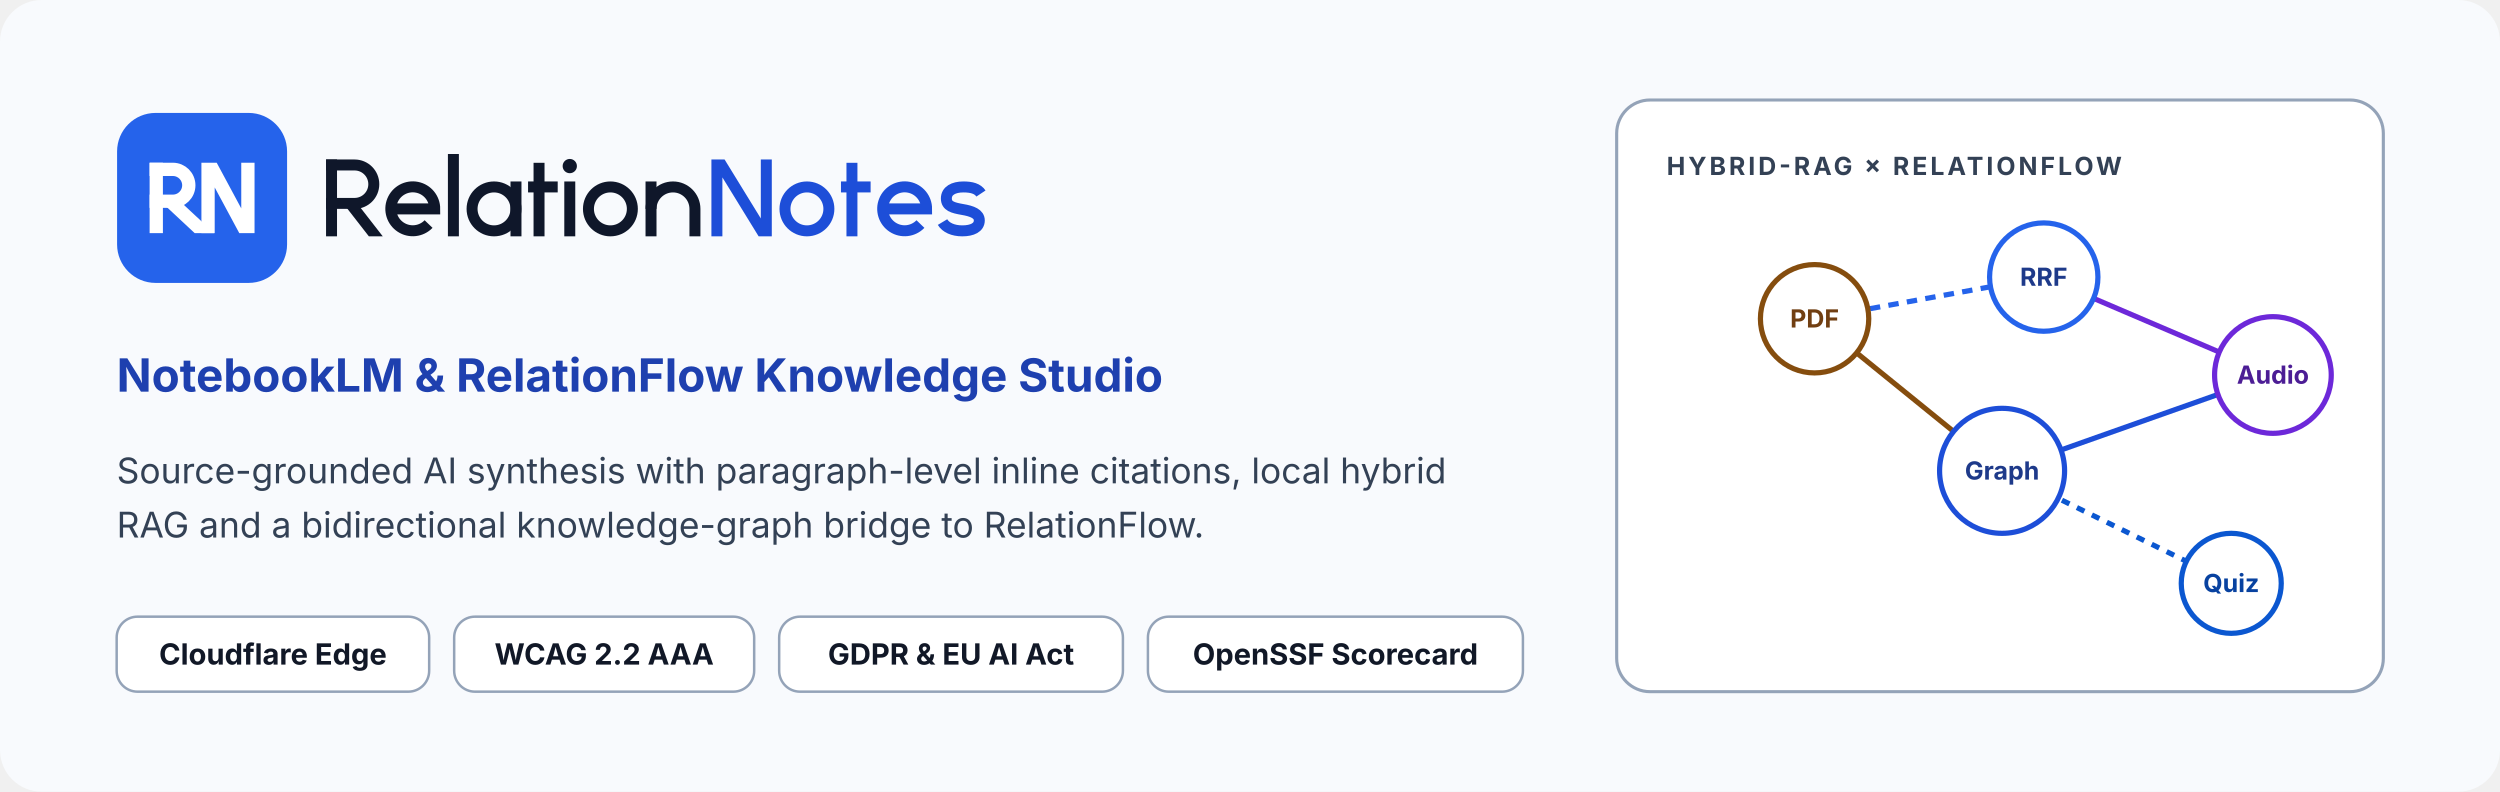
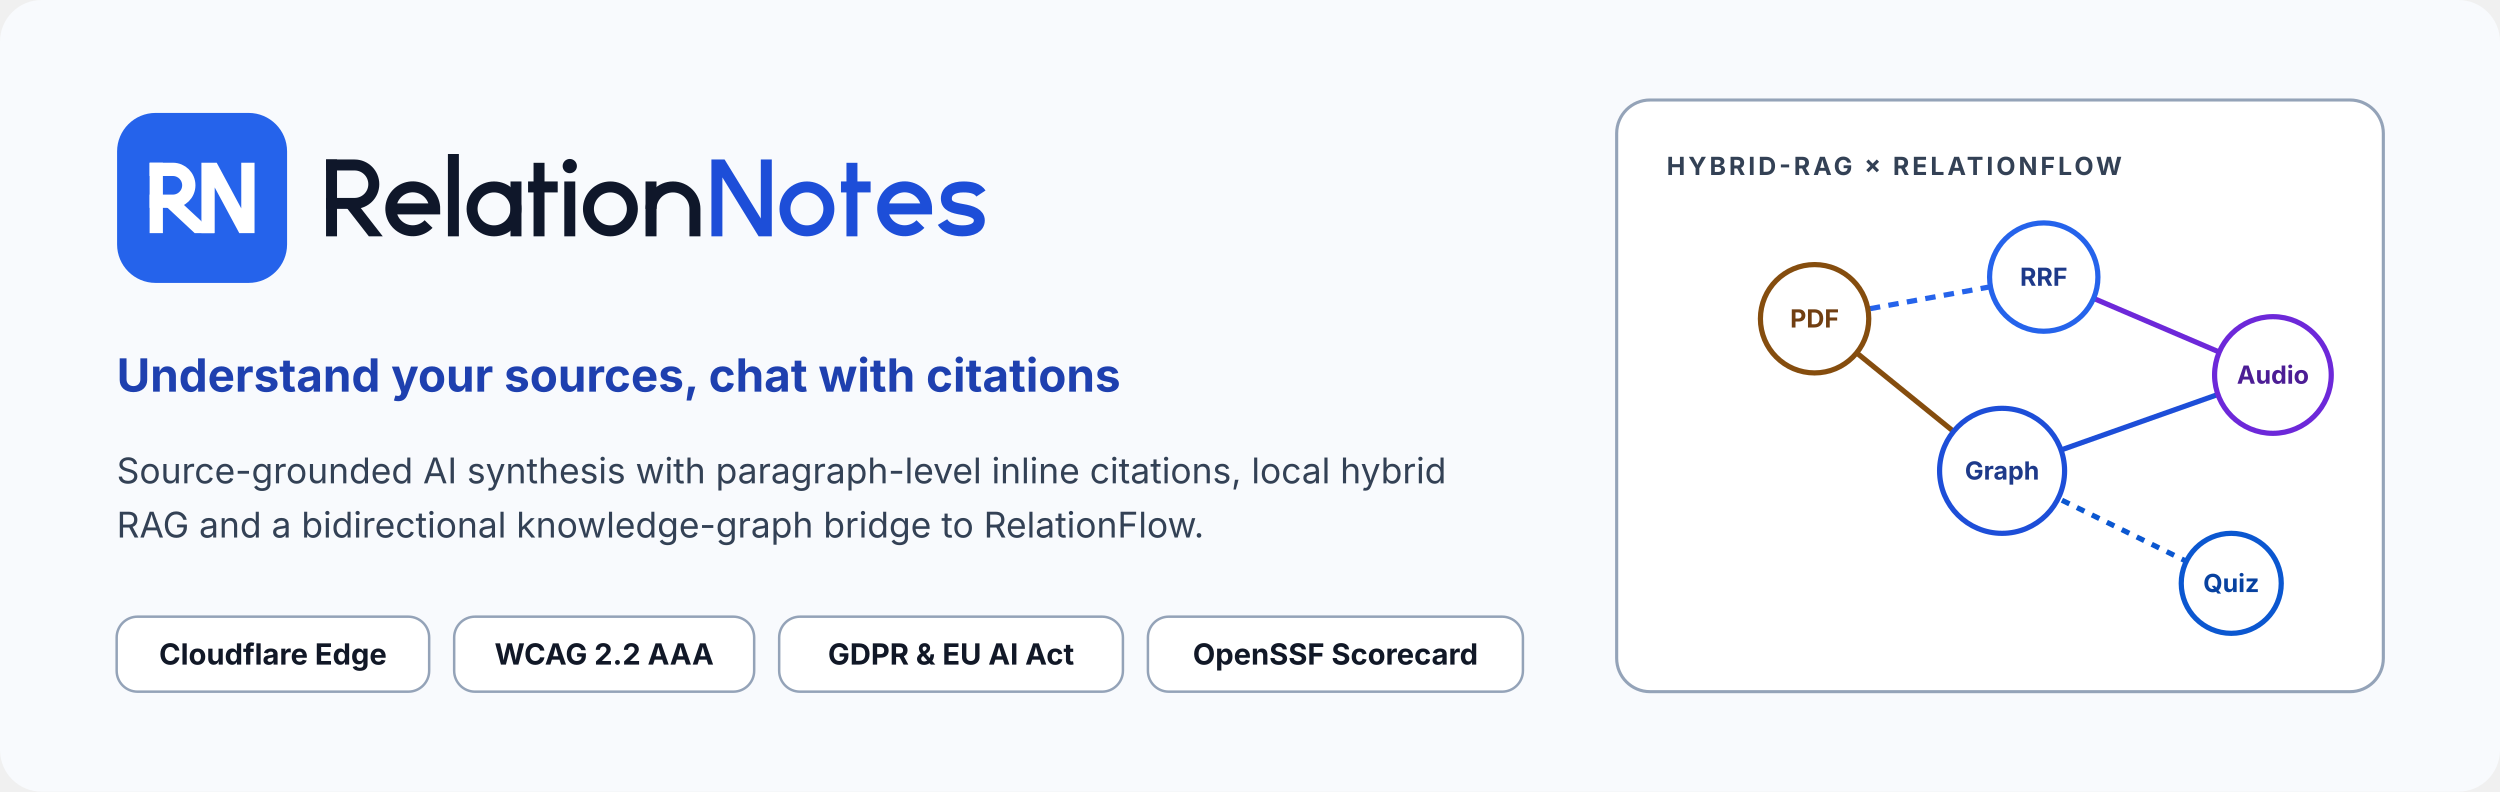
<svg xmlns="http://www.w3.org/2000/svg" lang="en" viewBox="0 0 1200 380" width="1200" height="380" role="img" aria-labelledby="hero-title hero-desc">
  <style>.bg{fill:#F8FAFD}.card{fill:#FFFFFF;stroke:#94A3B8;stroke-width:1.5}.t1{fill:#111827}.t2{fill:#334155}.ta{fill:#1E40AF}.chip{fill:#FFFFFF;stroke:#94A3B8;stroke-width:1.2}.lkbs{stroke:#0F172A}.lkbf{fill:#0F172A}.lkas{stroke:#1D4ED8}.lkaf{fill:#1D4ED8}.n0{fill:#FFFFFF;stroke:#0B57D0;stroke-width:2.5}.nt0{fill:#0842A0}.s0{stroke:#0B57D0;stroke-width:2.5}.n1{fill:#FFFFFF;stroke:#6D28D9;stroke-width:2.5}.nt1{fill:#4C1D95}.s1{stroke:#6D28D9;stroke-width:2.5}.n2{fill:#FFFFFF;stroke:#854D0E;stroke-width:2.5}.nt2{fill:#713F12}.s2{stroke:#854D0E;stroke-width:2.5}.n3{fill:#FFFFFF;stroke:#2563EB;stroke-width:2.5}.nt3{fill:#1E3A8A}.s3{stroke:#2563EB;stroke-width:2.5}.n4{fill:#FFFFFF;stroke:#1D4ED8;stroke-width:2.5}.nt4{fill:#1E3A8A}.s4{stroke:#1D4ED8;stroke-width:2.5}@media (prefers-color-scheme: dark){.bg{fill:#F8FAFD}.card{fill:#FFFFFF;stroke:#94A3B8;stroke-width:1.5}.t1{fill:#111827}.t2{fill:#334155}.ta{fill:#1E40AF}.chip{fill:#FFFFFF;stroke:#94A3B8;stroke-width:1.2}.lkbs{stroke:#0F172A}.lkbf{fill:#0F172A}.lkas{stroke:#1D4ED8}.lkaf{fill:#1D4ED8}.n0{fill:#FFFFFF;stroke:#0B57D0;stroke-width:2.5}.nt0{fill:#0842A0}.s0{stroke:#0B57D0;stroke-width:2.5}.n1{fill:#FFFFFF;stroke:#6D28D9;stroke-width:2.5}.nt1{fill:#4C1D95}.s1{stroke:#6D28D9;stroke-width:2.5}.n2{fill:#FFFFFF;stroke:#854D0E;stroke-width:2.5}.nt2{fill:#713F12}.s2{stroke:#854D0E;stroke-width:2.5}.n3{fill:#FFFFFF;stroke:#2563EB;stroke-width:2.5}.nt3{fill:#1E3A8A}.s3{stroke:#2563EB;stroke-width:2.5}.n4{fill:#FFFFFF;stroke:#1D4ED8;stroke-width:2.5}.nt4{fill:#1E3A8A}.s4{stroke:#1D4ED8;stroke-width:2.5}}</style>
  <rect class="bg" width="1200" height="380" rx="20" />
  <g transform="translate(46 44) scale(0.85)">
    <g transform="translate(12 12) scale(0.1875)">
      <rect width="512" height="512" rx="116" fill="#2563EB" />
      <defs>
        <clipPath id="cband-h">
          <rect x="0" y="150" width="512" height="212" />
        </clipPath>
      </defs>
      <g clip-path="url(#cband-h)" fill="none" stroke="#FFFFFF" stroke-width="40" stroke-linejoin="miter">
        <path d="M118,400V120" />
        <path d="M98,170H168A48,48 0 0 1 168,266H98" />
        <path d="M160,266L282.3,380" />
      </g>
      <polygon fill="#FFFFFF" points="254,362 254,150 300,150 374,287.6 374,150 414,150 414,362 368,362 294,224.4 294,362" />
    </g>
    <defs>
      <clipPath id="base-h">
        <rect x="-10" y="0" width="619.0" height="100" />
      </clipPath>
    </defs>
    <g transform="translate(130 19.70) scale(0.62)" clip-path="url(#base-h)">
      <g transform="translate(0.00 0)">
        <g fill="none" class="lkbs" stroke-width="10" stroke-linecap="butt" stroke-linejoin="miter">
          <path d="M5,100V30" />
          <path d="M0,35H26A17.5,17.5 0 0 1 26,70H0" />
          <path d="M22,70L50,106" />
        </g>
      </g>
      <g transform="translate(54.00 0)">
        <g fill="none" class="lkbs" stroke-width="10" stroke-linecap="butt" stroke-linejoin="miter">
          <path d="M5,75H45A20,20 0 1 0 39.4,88.8" />
        </g>
      </g>
      <g transform="translate(111.00 0)">
        <g fill="none" class="lkbs" stroke-width="10" stroke-linecap="butt" stroke-linejoin="miter">
          <path d="M5,25V100" />
        </g>
      </g>
      <g transform="translate(128.00 0)">
        <g fill="none" class="lkbs" stroke-width="10" stroke-linecap="butt" stroke-linejoin="miter">
          <path d="M25,55A20,20 0 1 0 25.001,55" />
          <path d="M45,50V100" />
        </g>
      </g>
      <g transform="translate(184.00 0)">
        <g fill="none" class="lkbs" stroke-width="10" stroke-linecap="butt" stroke-linejoin="miter">
          <path d="M10,33V100" />
          <path d="M0,55H27" />
        </g>
      </g>
      <g transform="translate(217.00 0)">
        <g fill="none" class="lkbs" stroke-width="10" stroke-linecap="butt" stroke-linejoin="miter">
          <path d="M5,50V100" />
        </g>
        <g class="lkbf">
          <circle cx="5" cy="36" r="6.5" />
        </g>
      </g>
      <g transform="translate(234.00 0)">
        <g fill="none" class="lkbs" stroke-width="10" stroke-linecap="butt" stroke-linejoin="miter">
          <path d="M25,55A20,20 0 1 0 25.001,55" />
        </g>
      </g>
      <g transform="translate(291.00 0)">
        <g fill="none" class="lkbs" stroke-width="10" stroke-linecap="butt" stroke-linejoin="miter">
          <path d="M5,50V100" />
          <path d="M5,75A20,20 0 0 1 45,75V100" />
        </g>
      </g>
      <g transform="translate(351.00 0)">
        <g class="lkaf">
          <polygon points="0,100 0,30 12,30 45,83.7 45,30 55,30 55,100 43,100 10,46.3 10,100" />
        </g>
      </g>
      <g transform="translate(413.00 0)">
        <g fill="none" class="lkas" stroke-width="10" stroke-linecap="butt" stroke-linejoin="miter">
          <path d="M25,55A20,20 0 1 0 25.001,55" />
        </g>
      </g>
      <g transform="translate(469.00 0)">
        <g fill="none" class="lkas" stroke-width="10" stroke-linecap="butt" stroke-linejoin="miter">
          <path d="M10,33V100" />
          <path d="M0,55H27" />
        </g>
      </g>
      <g transform="translate(502.00 0)">
        <g fill="none" class="lkas" stroke-width="10" stroke-linecap="butt" stroke-linejoin="miter">
          <path d="M5,75H45A20,20 0 1 0 39.4,88.8" />
        </g>
      </g>
      <g transform="translate(559.00 0)">
        <g fill="none" class="lkas" stroke-width="10" stroke-linecap="butt" stroke-linejoin="miter">
          <path d="M37.5,61C34.5,56.5 29,55 21.5,55C12.5,55 6,58.5 6,65.5C6,72.5 12,74 20.5,75.5C29.5,77 36,79.5 36,85.5C36,92 29.5,95 20.5,95C12,95 5.5,92 2.5,87" />
        </g>
      </g>
    </g>
  </g>
  <g class="ta" transform="translate(56 0)">
-     <text x="0" y="188" font-family="Inter, 'Segoe UI', system-ui, -apple-system, Roboto, Helvetica, Arial, sans-serif" font-size="22" font-weight="700" text-anchor="start">NotebookLM &amp; RelationFlow Knowledge Studio</text>
+     <text x="0" y="188" font-family="Inter, 'Segoe UI', system-ui, -apple-system, Roboto, Helvetica, Arial, sans-serif" font-size="22" font-weight="700" text-anchor="start">Understand your sources, chat with citations</text>
  </g>
  <g transform="translate(56 0)">
    <g>
      <g class="t2">
        <text x="0" y="232" font-family="Inter, 'Segoe UI', system-ui, -apple-system, Roboto, Helvetica, Arial, sans-serif" font-size="17" font-weight="400" text-anchor="start">Source-grounded AI synthesis with paragraph-level inline citations, local hybrid</text>
      </g>
      <g class="t2">
        <text x="0" y="258" font-family="Inter, 'Segoe UI', system-ui, -apple-system, Roboto, Helvetica, Arial, sans-serif" font-size="17" font-weight="400" text-anchor="start">RAG and a bidirectional knowledge-graph bridge to RelationFlow.</text>
      </g>
      <rect class="chip" x="0" y="296" width="150" height="36" rx="10" />
      <g class="t1">
        <text x="75" y="319" font-family="Inter, 'Segoe UI', system-ui, -apple-system, Roboto, Helvetica, Arial, sans-serif" font-size="14" font-weight="700" text-anchor="middle">Cloudflare Edge</text>
      </g>
      <rect class="chip" x="162" y="296" width="144" height="36" rx="10" />
      <g class="t1">
        <text x="234" y="319" font-family="Inter, 'Segoe UI', system-ui, -apple-system, Roboto, Helvetica, Arial, sans-serif" font-size="14" font-weight="700" text-anchor="middle">WCAG 2.2 AAA</text>
      </g>
      <rect class="chip" x="318" y="296" width="165" height="36" rx="10" />
      <g class="t1">
        <text x="400.5" y="319" font-family="Inter, 'Segoe UI', system-ui, -apple-system, Roboto, Helvetica, Arial, sans-serif" font-size="14" font-weight="700" text-anchor="middle">GDPR &amp; EU AI Act</text>
      </g>
      <rect class="chip" x="495" y="296" width="180" height="36" rx="10" />
      <g class="t1">
        <text x="585" y="319" font-family="Inter, 'Segoe UI', system-ui, -apple-system, Roboto, Helvetica, Arial, sans-serif" font-size="14" font-weight="700" text-anchor="middle">OpenSSF Scorecard</text>
      </g>
    </g>
  </g>
  <g transform="translate(776 48)">
    <rect class="card" width="368" height="284" rx="16" />
    <g class="t2">
      <text x="24" y="36" font-family="Inter, 'Segoe UI', system-ui, -apple-system, Roboto, Helvetica, Arial, sans-serif" font-size="12" font-weight="700" text-anchor="start" letter-spacing="1.4">HYBRID-RAG × RELATIONFLOW</text>
    </g>
    <line class="s3" x1="95" y1="105" x2="205" y2="85" stroke-dasharray="5 4" />
    <line class="s2" x1="95" y1="105" x2="185" y2="178" />
    <line class="s1" x1="205" y1="85" x2="315" y2="132" />
    <line class="s4" x1="185" y1="178" x2="315" y2="132" />
    <line class="s0" x1="185" y1="178" x2="295" y2="232" stroke-dasharray="4 4" />
    <circle class="n2" cx="95" cy="105" r="26" />
    <g class="nt2">
      <text x="95" y="109.2" font-family="Inter, 'Segoe UI', system-ui, -apple-system, Roboto, Helvetica, Arial, sans-serif" font-size="12" font-weight="700" text-anchor="middle">PDF</text>
    </g>
    <circle class="n3" cx="205" cy="85" r="26" />
    <g class="nt3">
      <text x="205" y="89.2" font-family="Inter, 'Segoe UI', system-ui, -apple-system, Roboto, Helvetica, Arial, sans-serif" font-size="12" font-weight="700" text-anchor="middle">RRF</text>
    </g>
    <circle class="n4" cx="185" cy="178" r="30" />
    <g class="nt4">
      <text x="185" y="182.2" font-family="Inter, 'Segoe UI', system-ui, -apple-system, Roboto, Helvetica, Arial, sans-serif" font-size="12" font-weight="700" text-anchor="middle">Graph</text>
    </g>
    <circle class="n1" cx="315" cy="132" r="28" />
    <g class="nt1">
      <text x="315" y="136.2" font-family="Inter, 'Segoe UI', system-ui, -apple-system, Roboto, Helvetica, Arial, sans-serif" font-size="12" font-weight="700" text-anchor="middle">Audio</text>
    </g>
    <circle class="n0" cx="295" cy="232" r="24" />
    <g class="nt0">
      <text x="295" y="236.2" font-family="Inter, 'Segoe UI', system-ui, -apple-system, Roboto, Helvetica, Arial, sans-serif" font-size="12" font-weight="700" text-anchor="middle">Quiz</text>
    </g>
  </g>
</svg>
